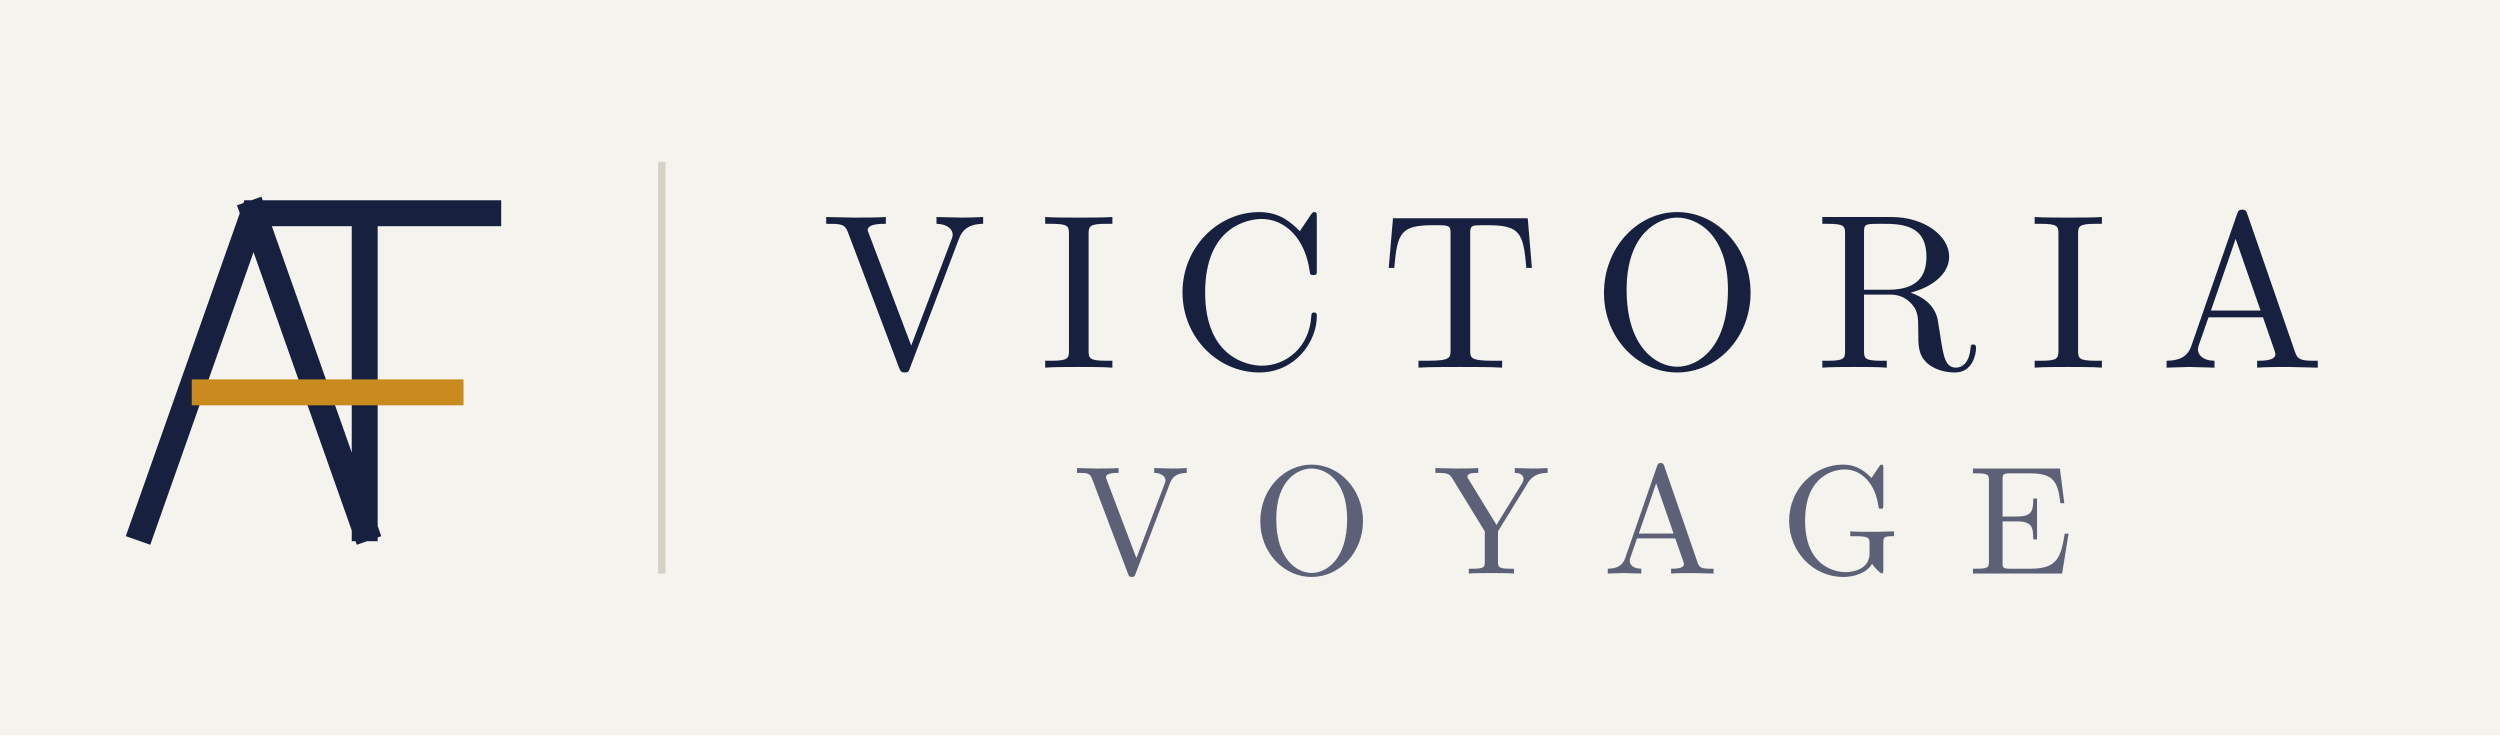
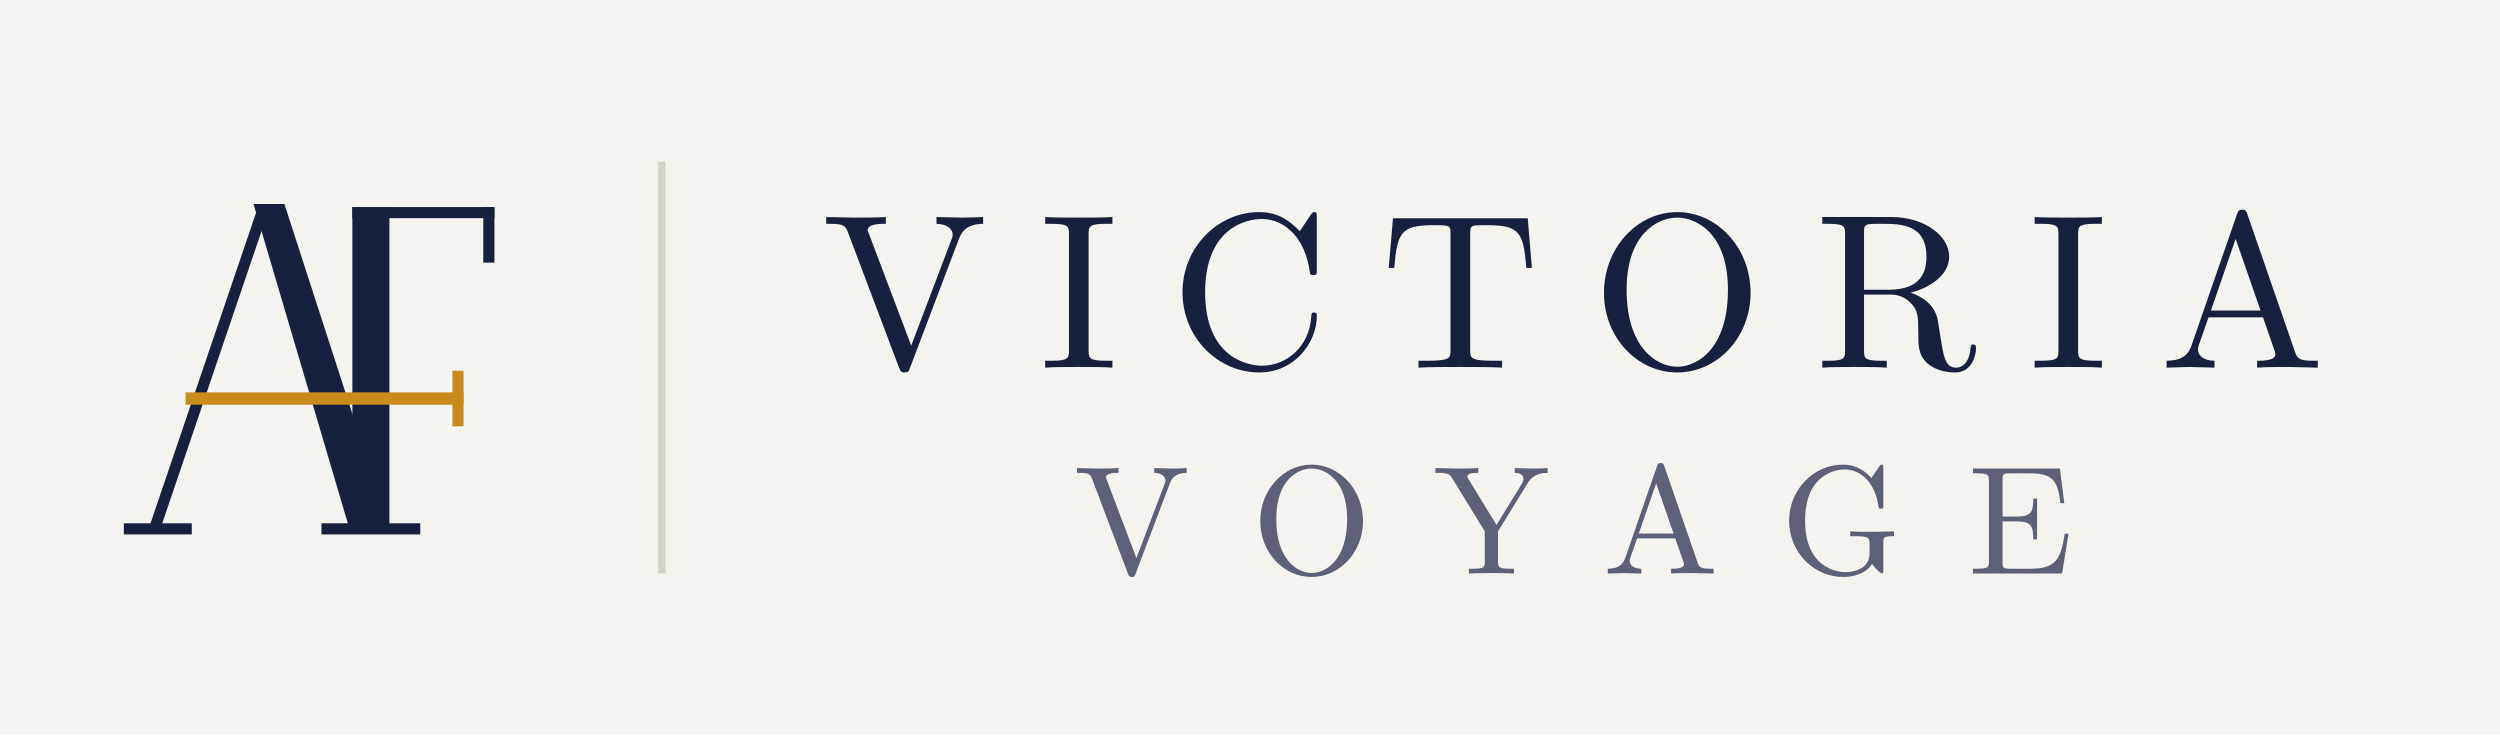
<svg xmlns="http://www.w3.org/2000/svg" viewBox="0 0 340 100" width="680" height="200">
  <rect width="340" height="100" fill="#F5F3EE" />
  <g transform="translate(16 23.12) scale(.84)">
-     <path d="M4 58 22 7h38M22 7l18 51M40 7v51" fill="none" stroke="#17213F" stroke-width="4.2" stroke-linecap="square" />
-     <path d="M12 36h44" stroke="#C98A1E" stroke-width="4.2" />
+     <g fill="#17213F">
+       <polygon points="22,5.5 27,5.5 44,58 37.5,58" />
+       <rect x="38" y="6" width="6" height="52" />
+     </g>
+     <g stroke="#17213F" stroke-width="1.8" fill="none">
+       <path d="M23.5 6.5 6 58" />
+       <path d="M1 58.1h11M33 58.1h16" />
+       <path d="M38 6.9h23" />
+       <path d="M60.1 6v9" />
+     </g>
+     <path d="M11 37h45" stroke="#C98A1E" stroke-width="2" />
+     <path d="M55.1 32.5v9" stroke="#C98A1E" stroke-width="1.8" />
  </g>
  <line x1="90" y1="22" x2="90" y2="78" stroke="#D6D1C4" />
  <text x="214" y="50" text-anchor="middle" font-family="Bodoni Moda, Latin Modern Roman, Didot, serif" font-size="30" letter-spacing="7" fill="#17213F">VICTORIA</text>
  <text x="214" y="78" text-anchor="middle" font-family="Bodoni Moda, Latin Modern Roman, Didot, serif" font-size="21" letter-spacing="9" fill="#5C6178">VOYAGE</text>
</svg>
